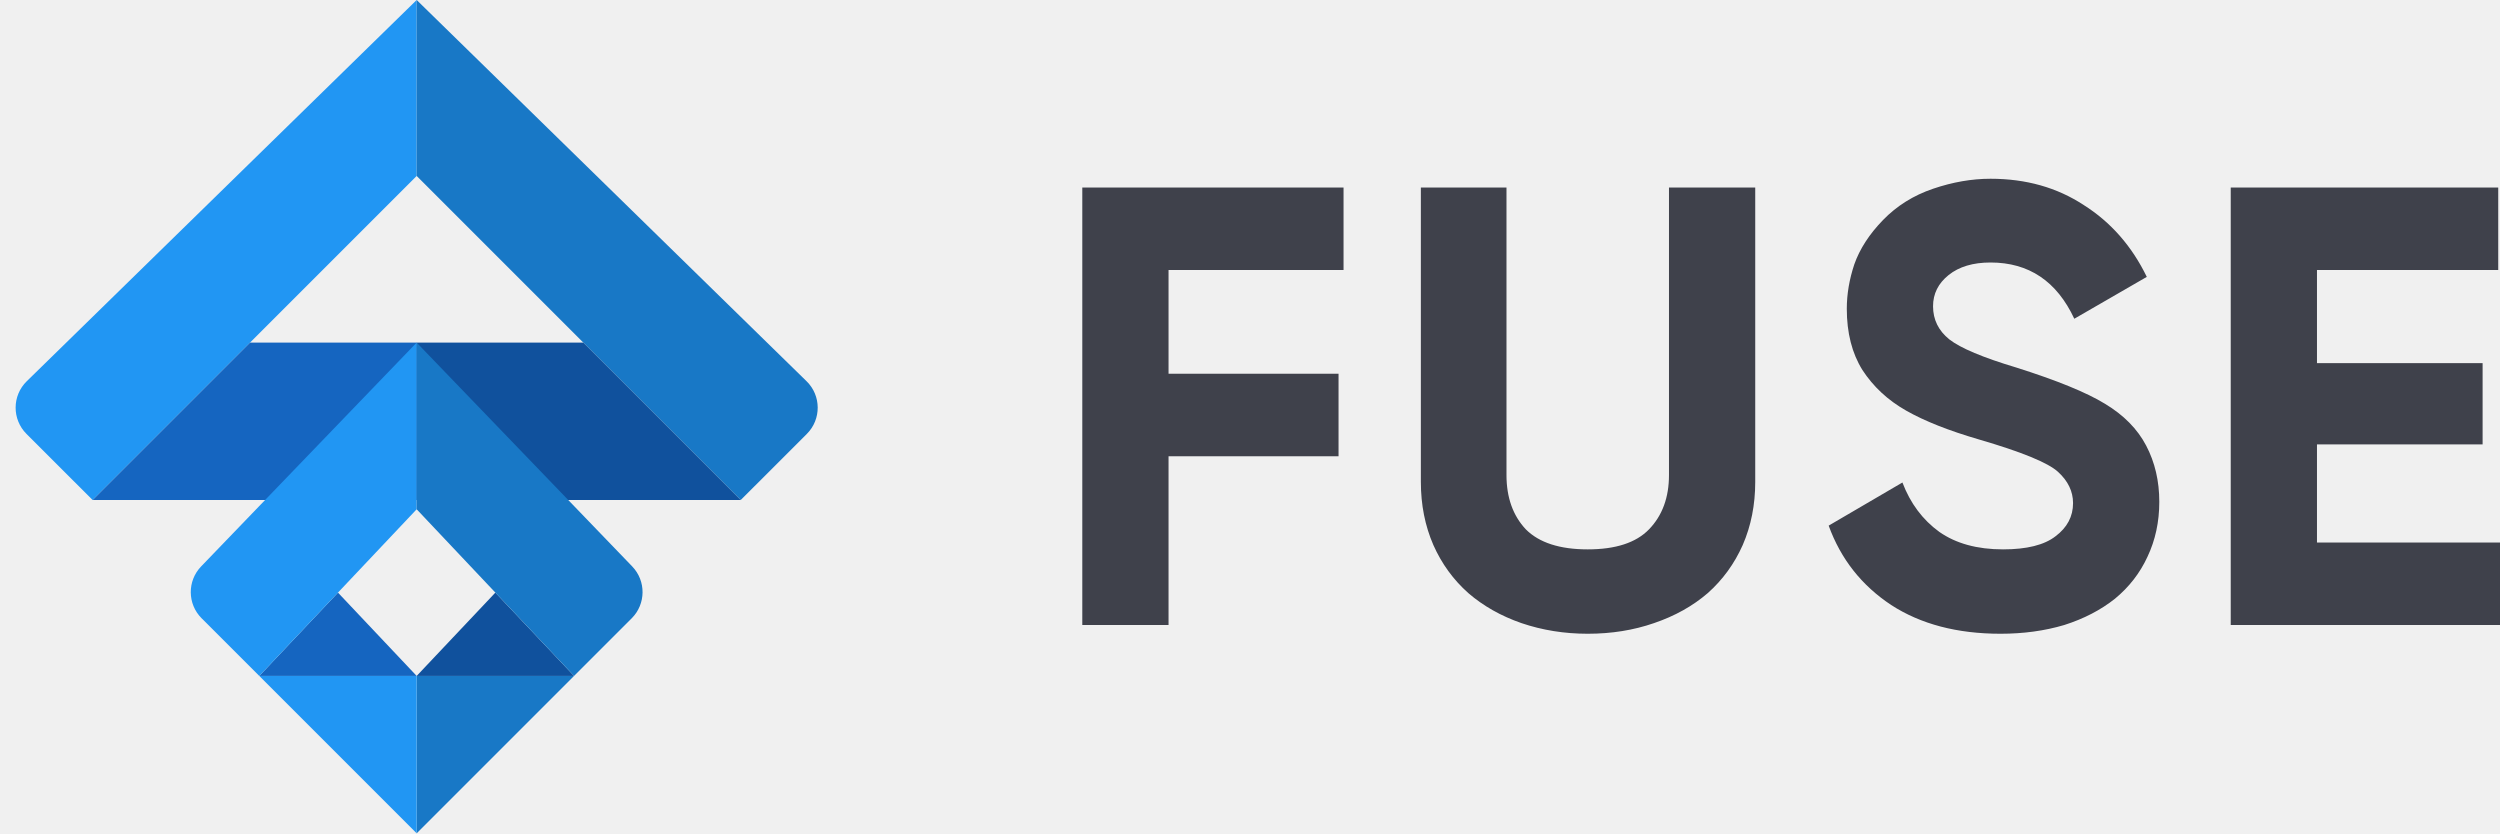
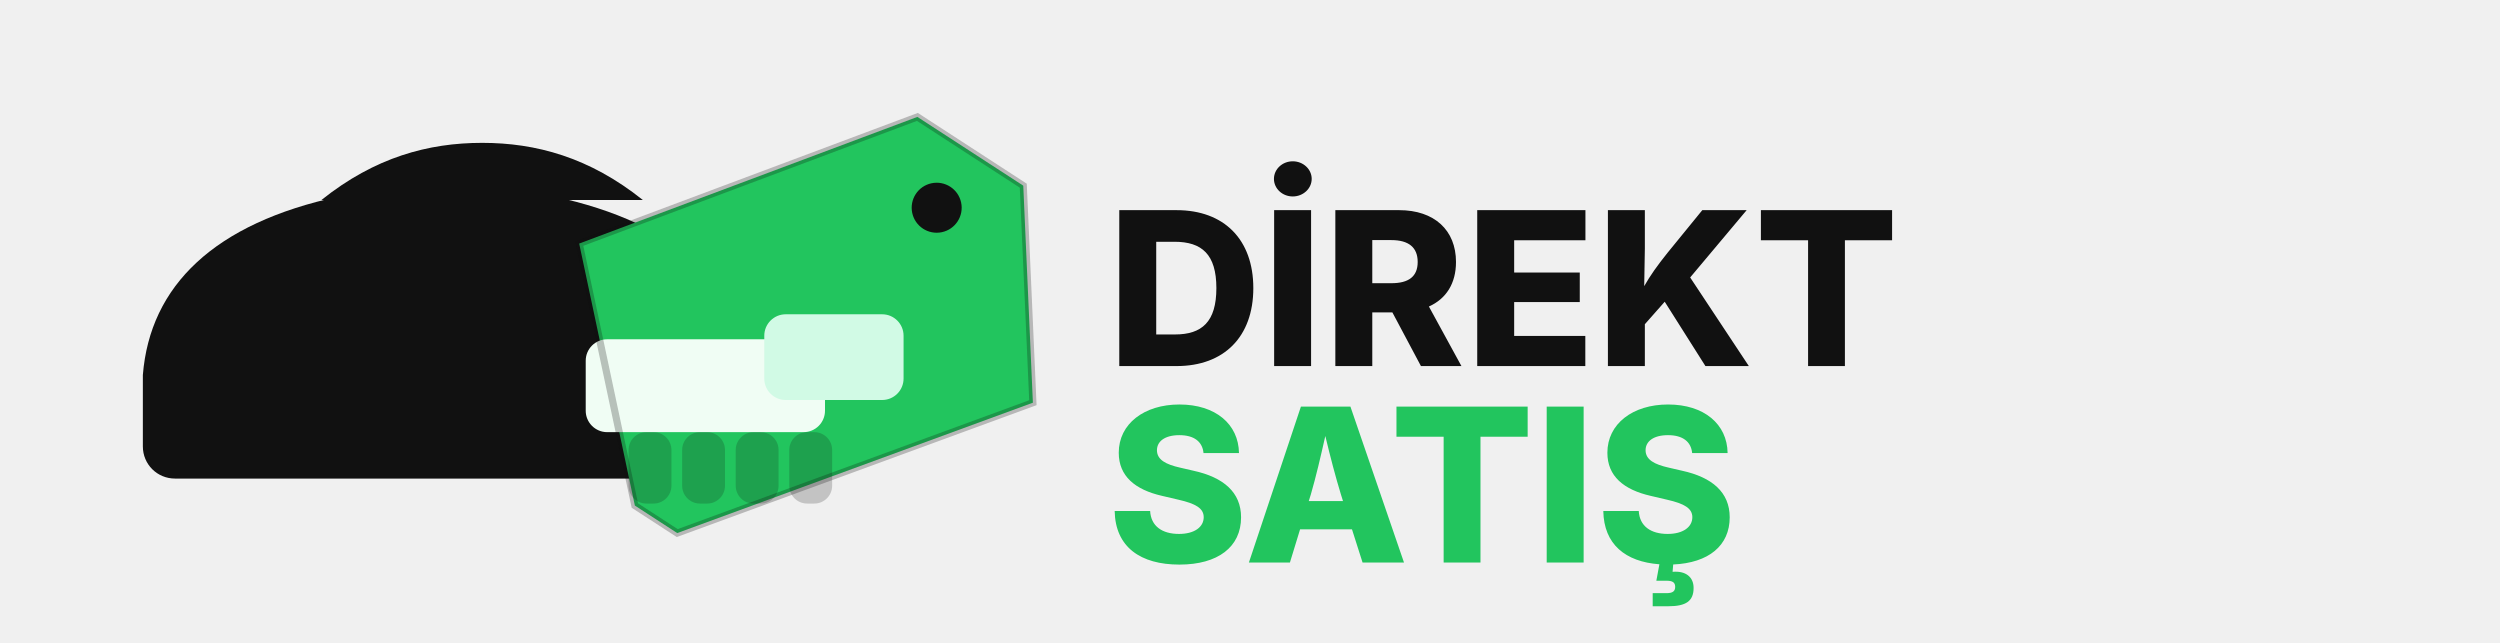
- <svg xmlns="http://www.w3.org/2000/svg" width="96" height="32" viewBox="0 0 96 32" fill="none">
-   <g clip-path="url(#clip0)">
-     <path d="M51.592 10.368H44.872V14.352H51.4V17.52H44.872V24H41.56V7.2H51.592V10.368ZM60.969 24.336C60.073 24.336 59.225 24.2 58.425 23.928C57.641 23.656 56.961 23.272 56.385 22.776C55.809 22.264 55.361 21.648 55.041 20.928C54.721 20.192 54.561 19.384 54.561 18.504V7.2H57.849V18.24C57.849 19.104 58.097 19.8 58.593 20.328C59.105 20.84 59.897 21.096 60.969 21.096C62.041 21.096 62.825 20.84 63.321 20.328C63.833 19.8 64.089 19.104 64.089 18.24V7.2H67.401V18.504C67.401 19.384 67.241 20.192 66.921 20.928C66.601 21.648 66.153 22.264 65.577 22.776C65.001 23.272 64.313 23.656 63.513 23.928C62.729 24.2 61.881 24.336 60.969 24.336ZM76.821 24.336C75.157 24.336 73.757 23.968 72.621 23.232C71.485 22.48 70.685 21.464 70.221 20.184L73.053 18.528C73.357 19.328 73.829 19.96 74.469 20.424C75.109 20.872 75.925 21.096 76.917 21.096C77.829 21.096 78.501 20.928 78.933 20.592C79.381 20.256 79.605 19.832 79.605 19.32C79.605 18.872 79.413 18.472 79.029 18.12C78.645 17.768 77.629 17.352 75.981 16.872C74.829 16.536 73.901 16.168 73.197 15.768C72.493 15.368 71.933 14.848 71.517 14.208C71.117 13.568 70.917 12.784 70.917 11.856C70.917 11.296 71.013 10.728 71.205 10.152C71.413 9.56 71.781 8.992 72.309 8.448C72.837 7.904 73.477 7.504 74.229 7.248C74.981 6.992 75.717 6.864 76.437 6.864C77.797 6.864 78.989 7.2 80.013 7.872C81.053 8.528 81.861 9.448 82.437 10.632L79.653 12.24C78.981 10.8 77.909 10.08 76.437 10.08C75.765 10.08 75.229 10.24 74.829 10.56C74.429 10.88 74.229 11.28 74.229 11.76C74.229 12.272 74.437 12.696 74.853 13.032C75.285 13.368 76.141 13.728 77.421 14.112C78.989 14.608 80.125 15.072 80.829 15.504C81.549 15.936 82.077 16.472 82.413 17.112C82.749 17.752 82.917 18.472 82.917 19.272C82.917 20.04 82.765 20.744 82.461 21.384C82.173 22.008 81.757 22.544 81.213 22.992C80.669 23.424 80.021 23.76 79.269 24C78.517 24.224 77.701 24.336 76.821 24.336ZM88.972 20.832H96.052V24H85.66V7.2H95.932V10.368H88.972V13.944H95.332V17.064H88.972V20.832Z" fill="#3F414B" />
-     <path d="M16 6.756V0L1.028 14.639C0.462 15.192 0.457 16.102 1.017 16.662L3.556 19.2" fill="#2196F3" />
-     <path d="M16 6.756V0L30.972 14.639C31.538 15.192 31.543 16.102 30.983 16.662L28.444 19.2" fill="#1878C6" />
-     <path d="M3.556 19.2L9.6 13.156H16V19.2" fill="#1565C0" />
-     <path d="M28.444 19.2L22.4 13.156H16V19.2" fill="#10519D" />
-     <path d="M16 25.956H9.956L12.978 22.756L16 25.956Z" fill="#1565C0" />
-     <path d="M16 32L22.044 25.956L16 25.956V32Z" fill="#1878C6" />
-     <path d="M16 32L9.956 25.956H16V32Z" fill="#2196F3" />
-     <path d="M16 25.956H22.044L19.022 22.756L16 25.956Z" fill="#10519D" />
-     <path d="M7.724 21.75C7.186 22.308 7.194 23.194 7.742 23.742L9.956 25.956L16 19.556V13.156" fill="#2196F3" />
-     <path d="M24.276 21.75C24.814 22.308 24.806 23.194 24.258 23.742L22.044 25.956L16 19.556V13.156" fill="#1878C6" />
-   </g>
+ <svg xmlns="http://www.w3.org/2000/svg" width="1400" height="360" viewBox="0 0 1400 360" fill="none" role="img" aria-label="Direkt Satış logo horizontal">
  <defs>
-     <clipPath id="clip0">
-       <rect width="96" height="32" fill="white" />
+     <style>
+       .car { fill: #111111; }
+       .accent { fill: #22C55E; } /* emerald green */
+       .text-dark { fill: #111111; font-family: 'Inter', 'Montserrat', 'Poppins', 'Segoe UI', Arial, sans-serif; font-weight: 800; }
+       .text-accent { fill: #22C55E; font-family: 'Inter', 'Montserrat', 'Poppins', 'Segoe UI', Arial, sans-serif; font-weight: 800; }
+     </style>
+     <clipPath id="clip">
+       <rect x="0" y="0" width="1400" height="360" rx="24" />
    </clipPath>
  </defs>
+   <g clip-path="url(#clip)">
+     <g transform="translate(40,40)">
+       <g class="car" transform="translate(0,0)">
+         <path d="M40,170 C44,120 80,85 150,70 L270,70 C340,85 376,120 380,170 L380,210 C380,220 372,228 362,228 L58,228 C48,228 40,220 40,210 Z" />
+         <path d="M140,72 C170,48 200,40 230,40 C260,40 290,48 320,72 L250,72 L210,72 Z" />
+         <rect x="82" y="170" width="62" height="28" rx="8" ry="8" />
+         <rect x="160" y="178" width="150" height="12" rx="6" />
+       </g>
+       <g transform="translate(260,30) rotate(-12)">
+         <path class="accent" d="M10,70 L210,40 L260,90 L240,210 L30,240 L10,220 Z" />
+         <circle cx="210" cy="92" r="14" fill="#111111" />
+         <g transform="rotate(12) translate(40,120)">
+           <path d="M0,0 h110 a12,12 0 0 1 12,12 v28 a12,12 0 0 1 -12,12 H0 a12,12 0 0 1 -12,-12 V12 A12,12 0 0 1 0,0 Z" fill="#F0FDF4" />
+           <path d="M100,-14 h54 a12,12 0 0 1 12,12 v24 a12,12 0 0 1 -12,12 h-54 a12,12 0 0 1 -12,-12 v-24 a12,12 0 0 1 12,-12 Z" fill="#D1FAE5" />
+           <rect x="12" y="52" width="24" height="40" rx="10" fill="#111111" opacity="0.2" />
+           <rect x="42" y="52" width="24" height="40" rx="10" fill="#111111" opacity="0.2" />
+           <rect x="72" y="52" width="24" height="40" rx="10" fill="#111111" opacity="0.2" />
+           <rect x="102" y="52" width="24" height="40" rx="10" fill="#111111" opacity="0.2" />
+         </g>
+         <path d="M10,70 L210,40 L260,90 L240,210 L30,240 L10,220 Z" fill="none" stroke="#0A0A0A" stroke-width="4" opacity="0.25" />
+       </g>
+     </g>
+     <g transform="translate(620,205)">
+       <text class="text-dark" font-size="120" x="0" y="0">DİREKT</text>
+       <text class="text-accent" font-size="120" x="0" y="110">SATIŞ</text>
+     </g>
+   </g>
</svg>
